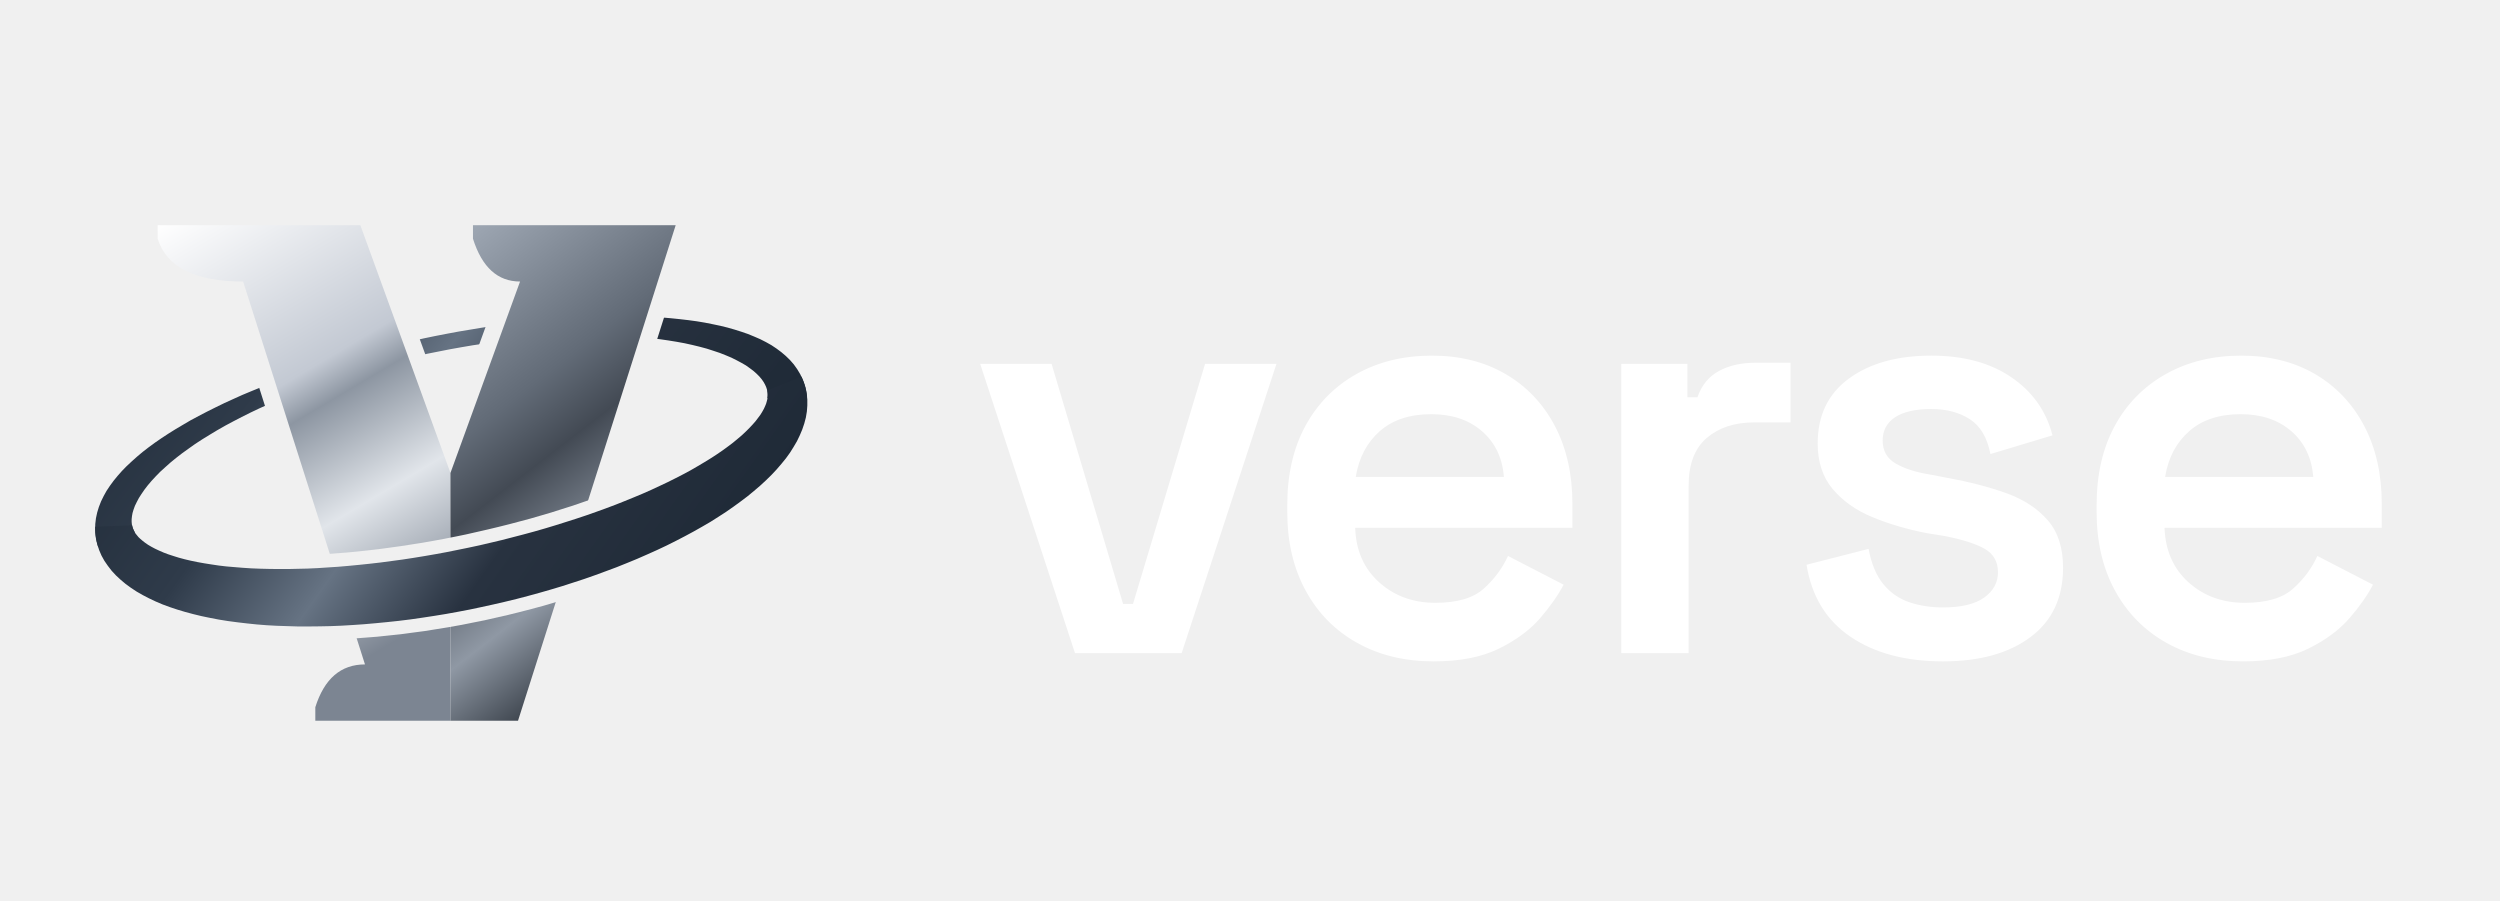
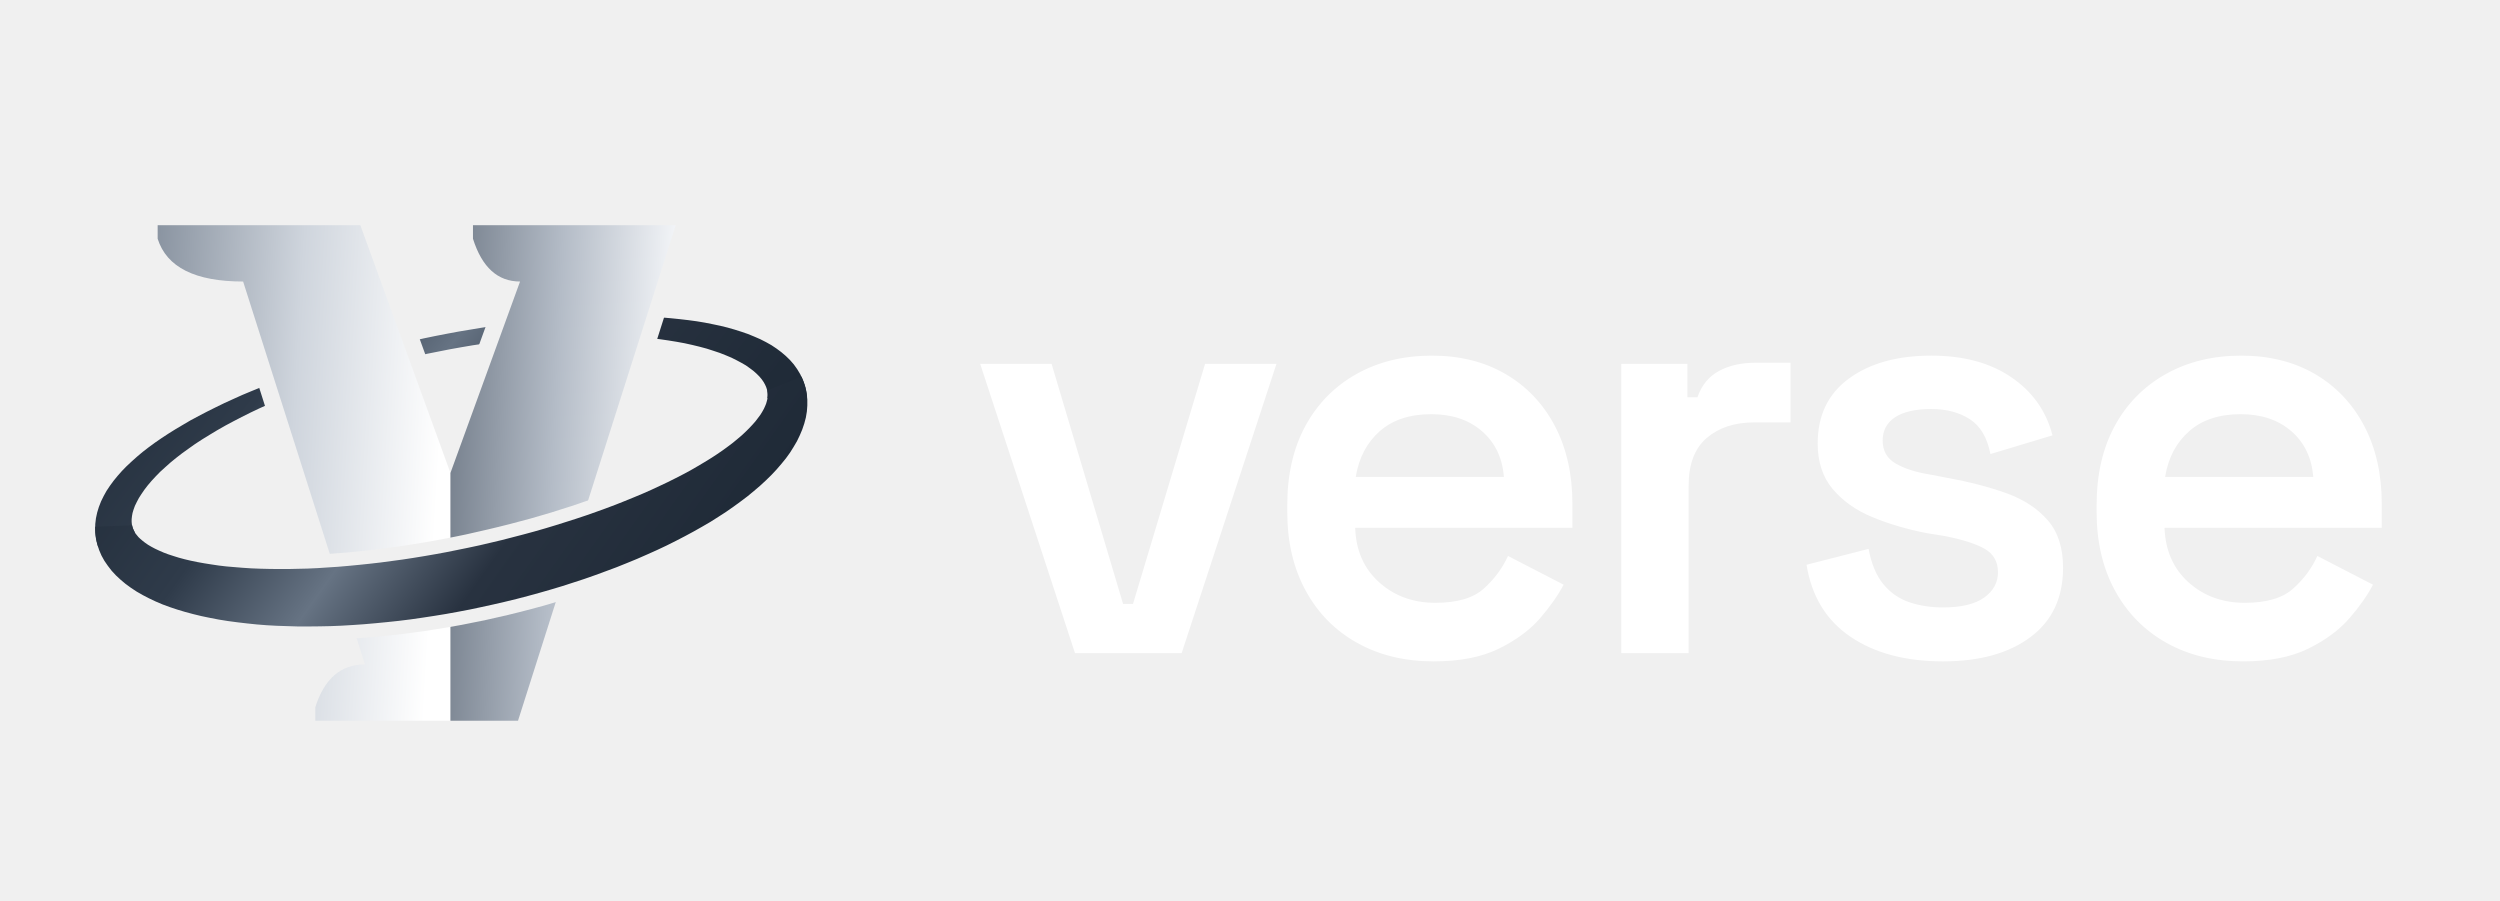
<svg xmlns="http://www.w3.org/2000/svg" width="888" height="320" viewBox="0 0 222 80">
  <defs>
-     <linearGradient id="ls-l" x1="0" y1="0" x2="0.35" y2="1">
-       <stop offset="0" stop-color="#FFFFFF" />
-       <stop offset="0.42" stop-color="#C3C9D3" />
-       <stop offset="0.5" stop-color="#8D96A2" />
-       <stop offset="0.72" stop-color="#E1E5EA" />
-       <stop offset="1" stop-color="#7C8592" />
+     <linearGradient id="ls-l" x1="0" y1="0" x2="1" y2="0.1">
+       <stop offset="0" stop-color="#8A94A1" />
+       <stop offset="0.5" stop-color="#CFD5DD" />
+       <stop offset="1" stop-color="#FFFFFF" />
    </linearGradient>
-     <linearGradient id="ls-r" x1="0" y1="0" x2="0.35" y2="1">
-       <stop offset="0" stop-color="#A3ACB8" />
-       <stop offset="0.4" stop-color="#626B77" />
-       <stop offset="0.55" stop-color="#434A54" />
-       <stop offset="0.8" stop-color="#8F98A4" />
-       <stop offset="1" stop-color="#3A414A" />
+     <linearGradient id="ls-r" x1="0" y1="0" x2="1" y2="0.1">
+       <stop offset="0" stop-color="#737D8A" />
+       <stop offset="0.5" stop-color="#B4BCC7" />
+       <stop offset="1" stop-color="#F3F5F8" />
    </linearGradient>
    <linearGradient id="ls-ring" x1="0" y1="0" x2="1" y2="0.25">
      <stop offset="0" stop-color="#1F2A37" />
      <stop offset="0.3" stop-color="#2F3B4A" />
      <stop offset="0.5" stop-color="#667383" />
      <stop offset="0.7" stop-color="#283240" />
      <stop offset="1" stop-color="#1F2A37" />
    </linearGradient>
    <mask id="ls-mv">
      <rect width="64" height="64" fill="#fff" />
      <path d="M 59.01 27.11 L 59.01 27.20 L 58.99 27.28 L 58.97 27.35 L 58.94 27.43 L 58.90 27.52 L 58.85 27.63 L 58.79 27.75 L 58.70 27.90 L 58.60 28.07 L 58.47 28.26 L 58.31 28.47 L 58.12 28.70 L 57.90 28.95 L 57.65 29.22 L 57.36 29.50 L 57.04 29.79 L 56.68 30.09 L 56.30 30.41 L 55.88 30.72 L 55.43 31.05 L 54.94 31.38 L 54.43 31.71 L 53.88 32.05 L 53.31 32.39 L 52.71 32.73 L 52.08 33.07 L 51.43 33.41 L 50.75 33.74 L 50.04 34.08 L 49.31 34.41 L 48.56 34.74 L 47.79 35.07 L 46.99 35.40 L 46.18 35.71 L 45.35 36.03 L 44.50 36.34 L 43.63 36.64 L 42.75 36.94 L 41.86 37.22 L 40.95 37.51 L 40.03 37.78 L 39.10 38.05 L 38.16 38.30 L 37.22 38.55 L 36.26 38.79 L 35.30 39.02 L 34.34 39.24 L 33.37 39.46 L 32.40 39.66 L 31.43 39.85 L 30.46 40.03 L 29.49 40.20 L 28.53 40.35 L 27.56 40.50 L 26.61 40.63 L 25.66 40.76 L 24.71 40.87 L 23.78 40.97 L 22.85 41.06 L 21.94 41.13 L 21.04 41.20 L 20.15 41.25 L 19.28 41.29 L 18.42 41.31 L 17.58 41.33 L 16.76 41.33 L 15.96 41.32 L 15.18 41.30 L 14.42 41.27 L 13.68 41.23 L 12.97 41.17 L 12.28 41.11 L 11.62 41.03 L 10.99 40.95 L 10.38 40.85 L 9.81 40.75 L 9.26 40.63 L 8.75 40.51 L 8.27 40.39 L 7.82 40.25 L 7.41 40.12 L 7.03 39.98 L 6.69 39.84 L 6.39 39.70 L 6.12 39.56 L 5.89 39.43 L 5.69 39.31 L 5.53 39.20 L 5.40 39.10 L 5.29 39.01 L 5.20 38.94 L 5.13 38.87 L 5.07 38.81 L 5.01 38.75 L 4.97 38.69 L 4.93 38.61 L -0.75 38.82 L -0.73 39.46 L -0.64 40.09 L -0.50 40.72 L -0.29 41.33 L -0.03 41.92 L 0.29 42.49 L 0.65 43.02 L 1.05 43.52 L 1.49 43.99 L 1.97 44.43 L 2.47 44.84 L 3.00 45.22 L 3.56 45.58 L 4.14 45.92 L 4.75 46.23 L 5.38 46.53 L 6.04 46.80 L 6.72 47.05 L 7.42 47.29 L 8.15 47.51 L 8.90 47.71 L 9.67 47.89 L 10.46 48.06 L 11.27 48.21 L 12.11 48.34 L 12.96 48.46 L 13.83 48.56 L 14.72 48.65 L 15.63 48.71 L 16.56 48.77 L 17.50 48.80 L 18.45 48.83 L 19.42 48.83 L 20.41 48.82 L 21.40 48.80 L 22.41 48.75 L 23.43 48.70 L 24.46 48.62 L 25.49 48.54 L 26.53 48.43 L 27.58 48.32 L 28.63 48.18 L 29.69 48.04 L 30.75 47.87 L 31.81 47.70 L 32.87 47.51 L 33.93 47.30 L 34.99 47.09 L 36.05 46.85 L 37.10 46.61 L 38.15 46.35 L 39.19 46.08 L 40.23 45.80 L 41.25 45.50 L 42.27 45.19 L 43.27 44.88 L 44.27 44.55 L 45.25 44.21 L 46.21 43.85 L 47.17 43.49 L 48.10 43.12 L 49.02 42.74 L 49.93 42.35 L 50.81 41.95 L 51.68 41.54 L 52.52 41.12 L 53.34 40.70 L 54.15 40.27 L 54.93 39.83 L 55.68 39.38 L 56.41 38.92 L 57.12 38.46 L 57.80 38.00 L 58.46 37.52 L 59.09 37.04 L 59.69 36.55 L 60.26 36.06 L 60.81 35.56 L 61.33 35.05 L 61.82 34.53 L 62.28 34.01 L 62.70 33.47 L 63.10 32.93 L 63.46 32.37 L 63.79 31.80 L 64.08 31.22 L 64.34 30.63 L 64.55 30.02 L 64.71 29.40 L 64.83 28.77 L 64.89 28.13 L 64.89 27.48 L 64.83 26.84 L 64.71 26.20 L 64.52 25.59 L 64.28 25.00 Z" fill="#000" />
    </mask>
    <mask id="ls-mb">
      <rect width="64" height="64" fill="#fff" />
      <path d="M 6 12 L 24 12 L 32 34 L 38.18 17 Q 35.2 17 34 13.2 L 34 12 L 52 12 L 38 56 L 20 56 L 20 54.8 Q 21.2 51 24.41 51 L 13.59 17 Q 7.2 17 6 13.2 Z" fill="none" stroke="#000" stroke-width="3" />
    </mask>
  </defs>
  <g transform="translate(8 8)">
    <path d="M 3.98 39.29 L 3.89 39.12 L 3.81 38.95 L 3.75 38.76 L 3.71 38.56 L 3.69 38.34 L 3.69 38.10 L 3.72 37.83 L 3.77 37.55 L 3.86 37.25 L 3.98 36.92 L 4.14 36.59 L 4.33 36.23 L 4.56 35.87 L 4.82 35.49 L 5.12 35.10 L 5.45 34.71 L 5.82 34.31 L 6.22 33.90 L 6.66 33.50 L 7.13 33.08 L 7.63 32.67 L 8.16 32.26 L 8.73 31.85 L 9.32 31.43 L 9.95 31.02 L 10.60 30.62 L 11.28 30.21 L 11.98 29.81 L 12.71 29.42 L 13.46 29.03 L 14.24 28.64 L 15.04 28.26 L 15.86 27.89 L 16.70 27.52 L 17.56 27.17 L 18.44 26.82 L 19.33 26.48 L 20.25 26.15 L 21.17 25.82 L 22.11 25.51 L 23.06 25.21 L 24.02 24.92 L 24.99 24.64 L 25.98 24.37 L 26.96 24.11 L 27.96 23.87 L 28.96 23.63 L 29.96 23.41 L 30.97 23.21 L 31.98 23.01 L 32.99 22.83 L 33.99 22.66 L 35.00 22.51 L 36.00 22.37 L 37.00 22.25 L 37.99 22.14 L 38.97 22.04 L 39.95 21.96 L 40.92 21.89 L 41.87 21.84 L 42.82 21.80 L 43.75 21.78 L 44.66 21.77 L 45.57 21.77 L 46.45 21.80 L 47.32 21.83 L 48.16 21.88 L 48.99 21.95 L 49.80 22.03 L 50.58 22.12 L 51.34 22.23 L 52.08 22.35 L 52.79 22.48 L 53.47 22.63 L 54.13 22.79 L 54.76 22.96 L 55.35 23.15 L 55.92 23.34 L 56.45 23.55 L 56.95 23.76 L 57.41 23.99 L 57.84 24.22 L 58.24 24.45 L 58.59 24.70 L 58.91 24.94 L 59.19 25.19 L 59.43 25.43 L 59.64 25.68 L 59.80 25.91 L 59.93 26.14 L 60.03 26.36 L 60.10 26.57 L 60.15 26.77 L 60.17 26.97 L 60.17 27.16 L 60.15 27.35 L 63.67 27.22 L 63.59 26.70 L 63.46 26.19 L 63.28 25.70 L 63.06 25.23 L 62.79 24.78 L 62.49 24.36 L 62.15 23.97 L 61.78 23.61 L 61.38 23.27 L 60.95 22.95 L 60.50 22.65 L 60.02 22.38 L 59.51 22.12 L 58.98 21.89 L 58.42 21.66 L 57.84 21.46 L 57.24 21.27 L 56.61 21.09 L 55.96 20.93 L 55.29 20.79 L 54.59 20.65 L 53.87 20.53 L 53.13 20.43 L 52.36 20.34 L 51.58 20.26 L 50.77 20.19 L 49.95 20.14 L 49.11 20.11 L 48.24 20.08 L 47.37 20.07 L 46.47 20.07 L 45.56 20.09 L 44.63 20.11 L 43.69 20.16 L 42.74 20.21 L 41.78 20.28 L 40.80 20.36 L 39.82 20.45 L 38.82 20.55 L 37.82 20.67 L 36.82 20.80 L 35.80 20.94 L 34.78 21.10 L 33.76 21.27 L 32.74 21.44 L 31.72 21.63 L 30.69 21.83 L 29.67 22.04 L 28.65 22.27 L 27.63 22.50 L 26.62 22.74 L 25.62 23.00 L 24.62 23.26 L 23.62 23.53 L 22.64 23.82 L 21.67 24.11 L 20.70 24.41 L 19.75 24.71 L 18.82 25.03 L 17.89 25.35 L 16.99 25.68 L 16.09 26.02 L 15.22 26.37 L 14.36 26.72 L 13.52 27.07 L 12.70 27.44 L 11.91 27.80 L 11.13 28.18 L 10.37 28.56 L 9.64 28.94 L 8.93 29.32 L 8.25 29.72 L 7.59 30.11 L 6.95 30.51 L 6.34 30.91 L 5.76 31.31 L 5.20 31.72 L 4.67 32.13 L 4.17 32.55 L 3.70 32.97 L 3.25 33.39 L 2.83 33.82 L 2.45 34.25 L 2.09 34.69 L 1.76 35.14 L 1.46 35.59 L 1.20 36.06 L 0.97 36.53 L 0.78 37.02 L 0.63 37.51 L 0.52 38.02 L 0.46 38.53 L 0.45 39.05 L 0.49 39.57 L 0.58 40.09 L 0.72 40.60 Z" fill="url(#ls-ring)" mask="url(#ls-mb)" />
    <g mask="url(#ls-mv)">
      <path d="M 6 12 L 24 12 L 32 34 L 32 56 L 20 56 L 20 54.8 Q 21.2 51 24.41 51 L 13.59 17 Q 7.2 17 6 13.2 Z" fill="url(#ls-l)" />
      <path d="M 34 12 L 52 12 L 38 56 L 32 56 L 32 34 L 38.18 17 Q 35.2 17 34 13.2 Z" fill="url(#ls-r)" />
    </g>
    <path d="M 60.13 26.67 L 60.16 26.86 L 60.17 27.06 L 60.16 27.25 L 60.14 27.44 L 60.09 27.64 L 60.03 27.85 L 59.94 28.07 L 59.83 28.31 L 59.69 28.56 L 59.53 28.82 L 59.33 29.09 L 59.11 29.38 L 58.85 29.68 L 58.56 29.99 L 58.24 30.31 L 57.89 30.64 L 57.50 30.97 L 57.09 31.31 L 56.64 31.65 L 56.16 32.00 L 55.65 32.35 L 55.11 32.70 L 54.54 33.05 L 53.95 33.40 L 53.33 33.76 L 52.68 34.11 L 52.00 34.46 L 51.30 34.81 L 50.58 35.15 L 49.83 35.50 L 49.06 35.84 L 48.27 36.17 L 47.46 36.50 L 46.63 36.83 L 45.78 37.15 L 44.92 37.46 L 44.04 37.77 L 43.14 38.07 L 42.23 38.36 L 41.31 38.65 L 40.38 38.93 L 39.44 39.20 L 38.48 39.46 L 37.52 39.71 L 36.55 39.96 L 35.58 40.19 L 34.60 40.42 L 33.62 40.63 L 32.64 40.83 L 31.65 41.03 L 30.67 41.21 L 29.69 41.38 L 28.71 41.54 L 27.73 41.69 L 26.76 41.82 L 25.79 41.95 L 24.83 42.06 L 23.88 42.16 L 22.94 42.25 L 22.01 42.33 L 21.10 42.39 L 20.19 42.45 L 19.30 42.49 L 18.43 42.51 L 17.57 42.53 L 16.73 42.53 L 15.91 42.52 L 15.10 42.50 L 14.32 42.47 L 13.56 42.42 L 12.83 42.36 L 12.11 42.30 L 11.43 42.22 L 10.76 42.12 L 10.13 42.02 L 9.52 41.91 L 8.94 41.79 L 8.39 41.66 L 7.87 41.52 L 7.39 41.37 L 6.93 41.22 L 6.51 41.06 L 6.12 40.89 L 5.76 40.72 L 5.44 40.55 L 5.15 40.38 L 4.89 40.20 L 4.67 40.03 L 4.47 39.86 L 4.30 39.70 L 4.16 39.53 L 4.03 39.37 L 3.93 39.20 L 3.85 39.03 L 3.78 38.85 L 3.73 38.65 L 0.45 38.77 L 0.46 39.30 L 0.52 39.82 L 0.64 40.33 L 0.80 40.84 L 1.01 41.33 L 1.27 41.80 L 1.58 42.25 L 1.92 42.69 L 2.30 43.10 L 2.71 43.48 L 3.15 43.85 L 3.63 44.20 L 4.13 44.53 L 4.67 44.84 L 5.23 45.13 L 5.82 45.41 L 6.43 45.67 L 7.08 45.91 L 7.74 46.13 L 8.44 46.34 L 9.15 46.53 L 9.89 46.71 L 10.66 46.87 L 11.44 47.02 L 12.25 47.15 L 13.08 47.26 L 13.93 47.36 L 14.80 47.45 L 15.68 47.52 L 16.59 47.57 L 17.51 47.60 L 18.45 47.63 L 19.40 47.63 L 20.37 47.62 L 21.35 47.60 L 22.34 47.56 L 23.34 47.50 L 24.35 47.43 L 25.37 47.34 L 26.40 47.24 L 27.43 47.13 L 28.47 47.00 L 29.51 46.85 L 30.56 46.69 L 31.60 46.52 L 32.65 46.33 L 33.70 46.13 L 34.74 45.91 L 35.79 45.68 L 36.83 45.44 L 37.86 45.19 L 38.89 44.92 L 39.91 44.64 L 40.92 44.35 L 41.92 44.05 L 42.91 43.73 L 43.89 43.41 L 44.86 43.07 L 45.81 42.72 L 46.75 42.37 L 47.67 42.00 L 48.57 41.63 L 49.46 41.24 L 50.33 40.85 L 51.18 40.45 L 52.00 40.04 L 52.81 39.62 L 53.59 39.20 L 54.35 38.77 L 55.09 38.34 L 55.80 37.89 L 56.48 37.45 L 57.14 36.99 L 57.77 36.53 L 58.38 36.07 L 58.95 35.60 L 59.50 35.13 L 60.02 34.65 L 60.51 34.17 L 60.96 33.69 L 61.39 33.19 L 61.79 32.70 L 62.15 32.20 L 62.47 31.69 L 62.77 31.18 L 63.02 30.66 L 63.24 30.14 L 63.42 29.61 L 63.56 29.08 L 63.65 28.54 L 63.69 28.01 L 63.69 27.47 L 63.63 26.94 L 63.53 26.42 L 63.37 25.92 L 63.17 25.44 Z" fill="url(#ls-ring)" />
  </g>
  <path d="M104.93 58L95.46 58L87.04 32.31L93.38 32.31L99.73 53.63L100.61 53.63L107.01 32.31L113.35 32.31L104.93 58Z M127.31 58.73L127.31 58.73Q123.46 58.73 120.52 57.09Q117.58 55.45 115.95 52.46Q114.31 49.47 114.31 45.47L114.31 45.47L114.31 44.84Q114.31 40.79 115.92 37.82Q117.53 34.86 120.44 33.22Q123.36 31.58 127.15 31.58L127.15 31.58Q130.90 31.58 133.70 33.22Q136.51 34.86 138.07 37.82Q139.63 40.79 139.63 44.74L139.63 44.74L139.63 46.87L120.34 46.87Q120.44 49.89 122.47 51.71Q124.50 53.53 127.46 53.53L127.46 53.53Q130.38 53.53 131.78 52.25Q133.18 50.98 133.91 49.37L133.91 49.37L138.85 51.92Q138.12 53.32 136.75 54.91Q135.37 56.49 133.08 57.61Q130.79 58.73 127.31 58.73ZM120.39 42.35L120.39 42.35L133.55 42.35Q133.34 39.80 131.60 38.29Q129.86 36.78 127.10 36.78L127.10 36.78Q124.24 36.78 122.52 38.29Q120.81 39.80 120.39 42.35Z M149.95 58L143.97 58L143.97 32.31L149.84 32.31L149.84 35.28L150.73 35.28Q151.30 33.66 152.65 32.94Q154.00 32.21 155.88 32.21L155.88 32.21L159.00 32.21L159.00 37.51L155.77 37.51Q153.17 37.51 151.56 38.89Q149.95 40.27 149.95 43.13L149.95 43.13L149.95 58Z M172.54 58.73L172.54 58.73Q167.54 58.73 164.32 56.54Q161.10 54.36 160.42 50.15L160.42 50.15L165.93 48.74Q166.30 50.72 167.23 51.86Q168.17 53.01 169.55 53.48Q170.92 53.94 172.54 53.94L172.54 53.94Q174.98 53.94 176.20 53.06Q177.42 52.18 177.42 50.82L177.42 50.82Q177.42 49.42 176.25 48.74Q175.08 48.07 172.69 47.60L172.69 47.60L171.08 47.34Q168.43 46.82 166.24 45.91Q164.06 45 162.73 43.41Q161.41 41.83 161.41 39.38L161.41 39.38Q161.41 35.64 164.19 33.61Q166.97 31.58 171.50 31.58L171.50 31.58Q175.81 31.58 178.62 33.51Q181.43 35.43 182.26 38.66L182.26 38.66L176.75 40.32Q176.33 38.14 174.93 37.23Q173.52 36.32 171.50 36.32L171.50 36.32Q169.42 36.32 168.30 37.04Q167.18 37.77 167.18 39.12L167.18 39.12Q167.18 40.48 168.32 41.15Q169.47 41.83 171.39 42.14L171.39 42.14L173.00 42.45Q175.86 42.97 178.18 43.80Q180.49 44.64 181.84 46.20Q183.20 47.76 183.20 50.41L183.20 50.41Q183.20 54.41 180.31 56.57Q177.42 58.73 172.54 58.73Z M199.18 58.73L199.18 58.73Q195.33 58.73 192.39 57.09Q189.46 55.45 187.82 52.46Q186.18 49.47 186.18 45.47L186.18 45.47L186.18 44.84Q186.18 40.79 187.79 37.82Q189.40 34.86 192.32 33.22Q195.23 31.58 199.02 31.58L199.02 31.58Q202.77 31.58 205.58 33.22Q208.38 34.86 209.94 37.82Q211.50 40.79 211.50 44.74L211.50 44.74L211.50 46.87L192.21 46.87Q192.32 49.89 194.34 51.71Q196.37 53.53 199.34 53.53L199.34 53.53Q202.25 53.53 203.65 52.25Q205.06 50.98 205.78 49.37L205.78 49.37L210.72 51.92Q210.00 53.32 208.62 54.91Q207.24 56.49 204.95 57.61Q202.66 58.73 199.18 58.73ZM192.26 42.35L192.26 42.35L205.42 42.35Q205.21 39.80 203.47 38.29Q201.73 36.78 198.97 36.78L198.97 36.78Q196.11 36.78 194.40 38.29Q192.68 39.80 192.26 42.35Z" fill="#FFFFFF" />
</svg>
